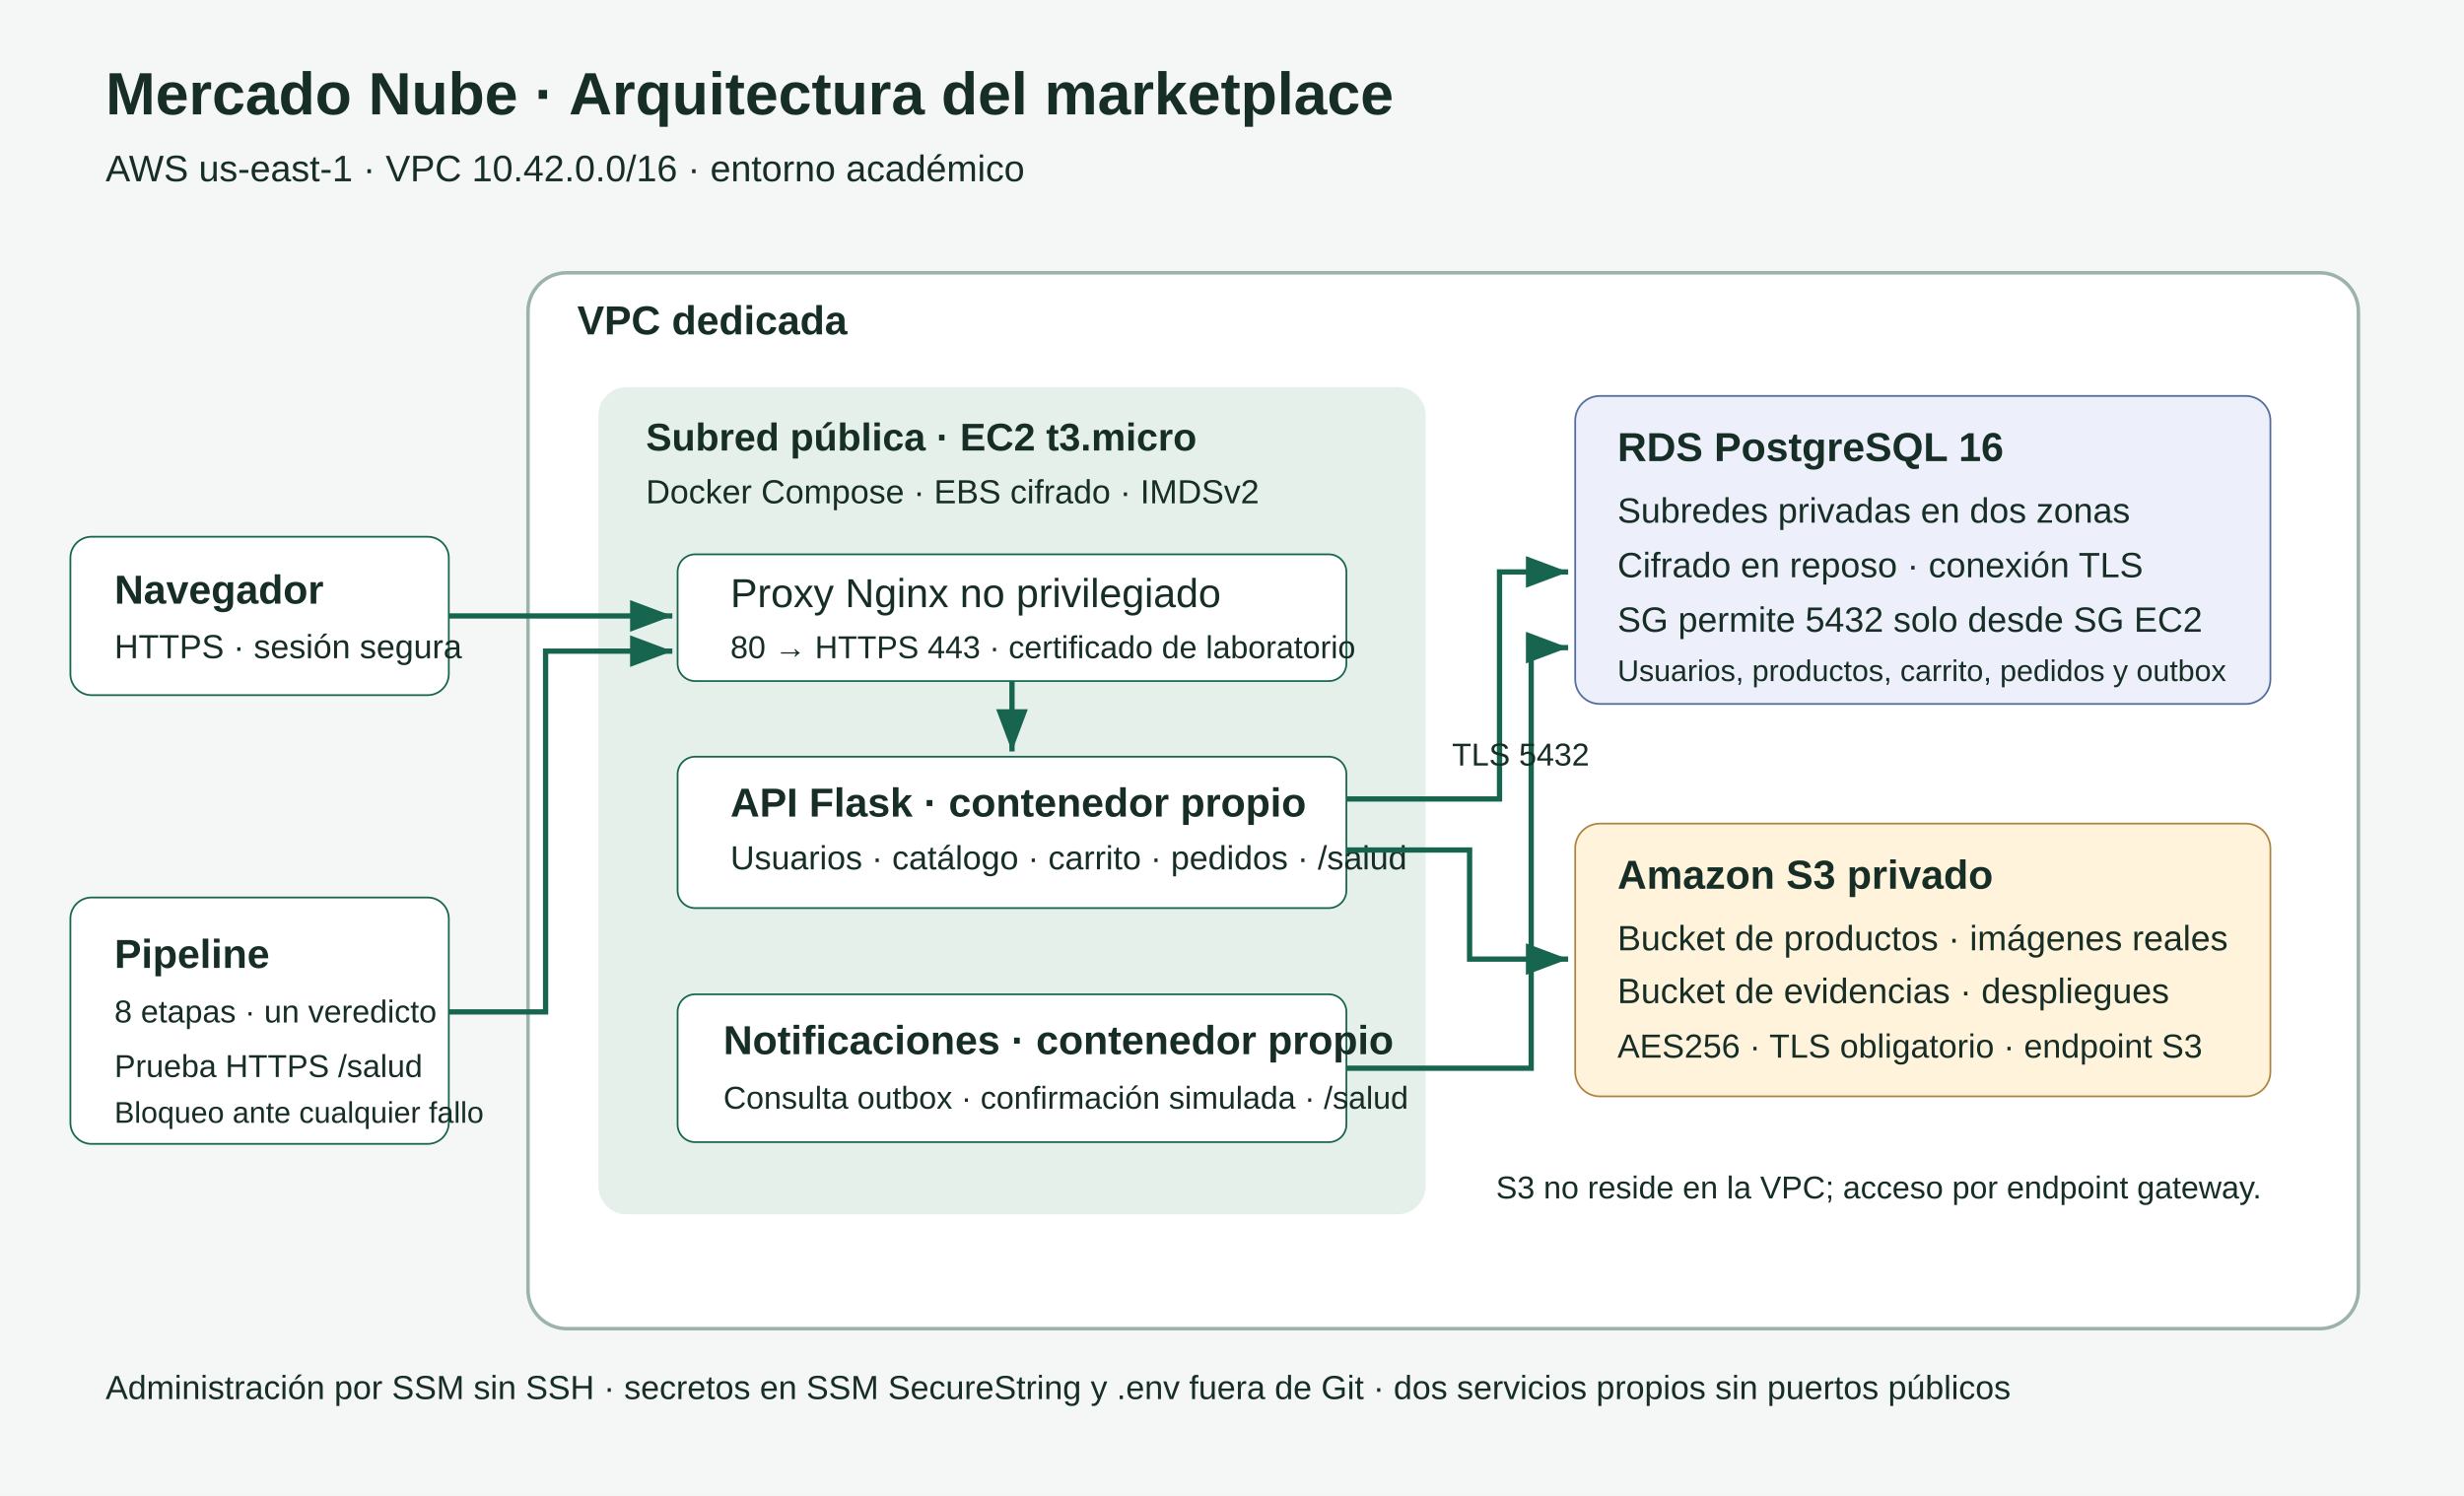
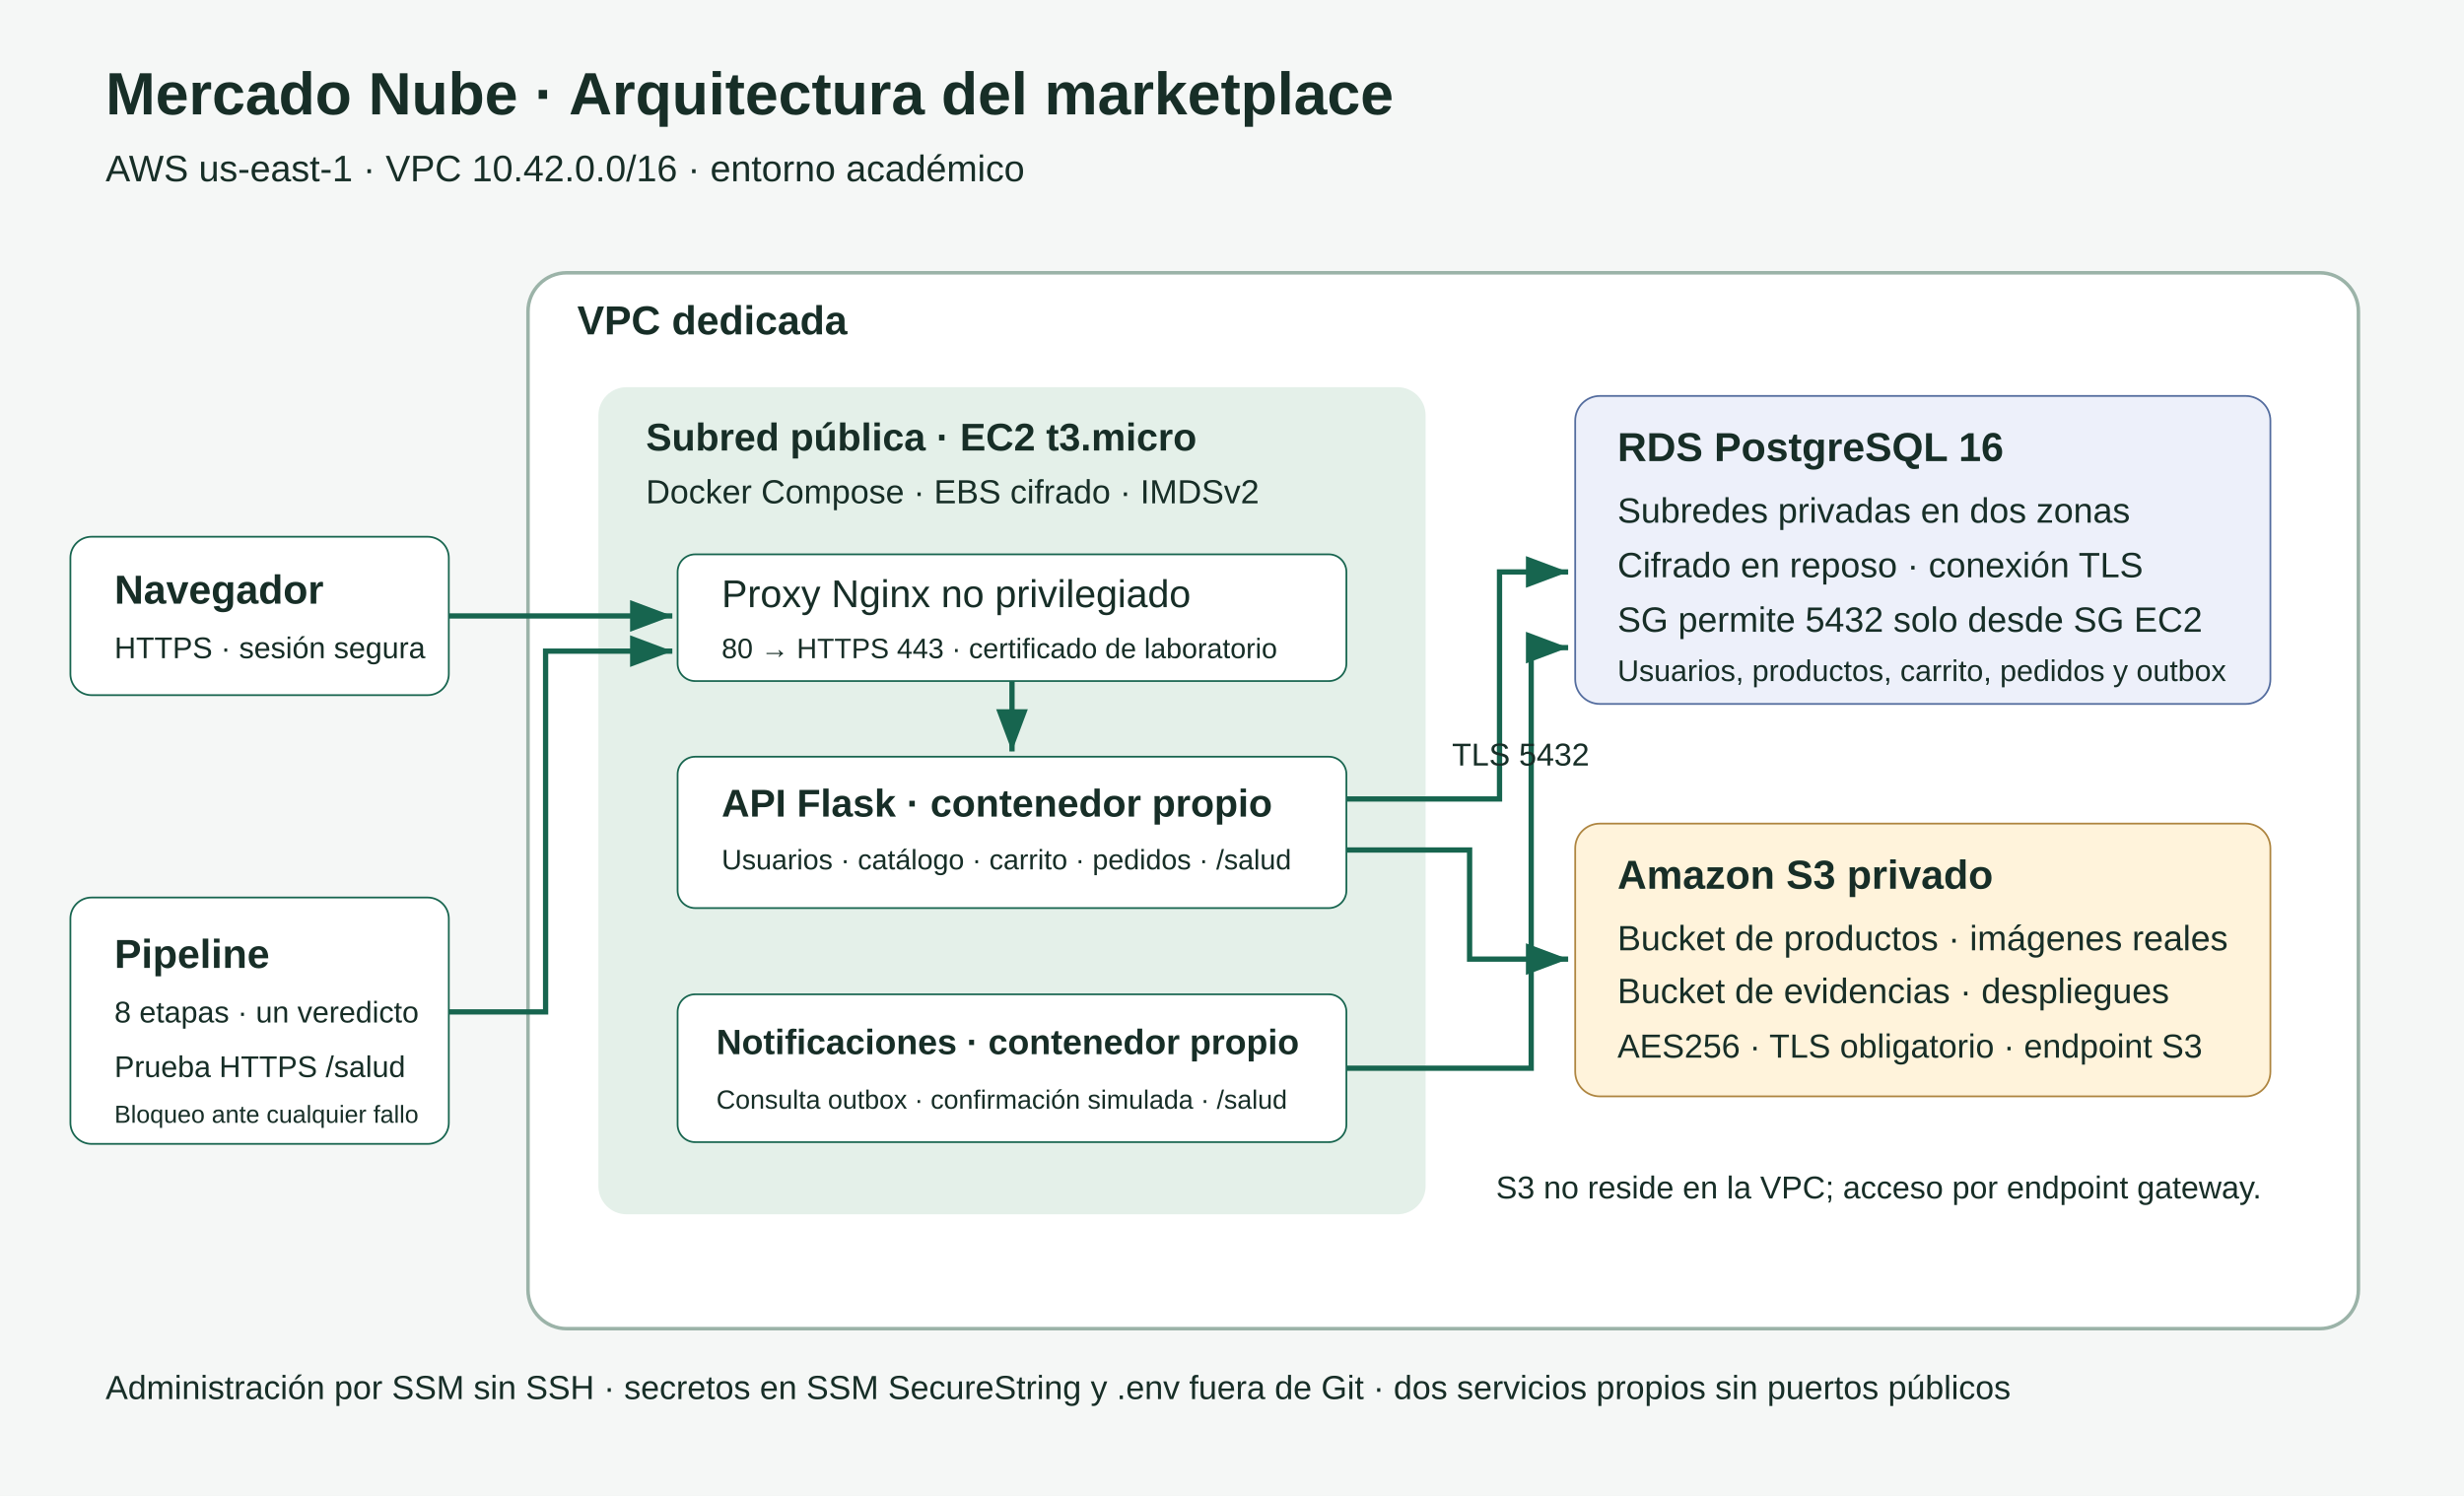
<svg xmlns="http://www.w3.org/2000/svg" width="1400" height="850" viewBox="0 0 1400 850">
  <defs>
    <marker id="a" markerWidth="10" markerHeight="10" refX="8" refY="3" orient="auto">
      <path d="M0 0L8 3L0 6" fill="#17654f" />
    </marker>
  </defs>
  <rect width="1400" height="850" fill="#f5f7f6" />
  <g font-family="Arial" fill="#172e27">
    <text x="60" y="65" font-size="34" font-weight="bold">Mercado Nube · Arquitectura del marketplace</text>
    <text x="60" y="103" font-size="21">AWS us-east-1 · VPC 10.42.0.0/16 · entorno académico</text>
    <rect x="300" y="155" width="1040" height="600" rx="22" fill="#fff" stroke="#9bb3a8" stroke-width="2" />
    <text x="328" y="190" font-size="23" font-weight="bold">VPC dedicada</text>
    <rect x="340" y="220" width="470" height="470" rx="16" fill="#e4f0e9" />
    <text x="367" y="256" font-size="22" font-weight="bold">Subred pública · EC2 t3.micro</text>
    <text x="367" y="286" font-size="19">Docker Compose · EBS cifrado · IMDSv2</text>
    <rect x="385" y="315" width="380" height="72" rx="10" fill="#fff" stroke="#17654f" />
-     <text x="415" y="345" font-size="23">Proxy Nginx no privilegiado</text>
-     <text x="415" y="374" font-size="18">80 → HTTPS 443 · certificado de laboratorio</text>
+     <text x="410" y="345" font-size="22">Proxy Nginx no privilegiado</text>
+     <text x="410" y="374" font-size="16">80 → HTTPS 443 · certificado de laboratorio</text>
    <rect x="385" y="430" width="380" height="86" rx="10" fill="#fff" stroke="#17654f" />
-     <text x="415" y="464" font-size="23" font-weight="bold">API Flask · contenedor propio</text>
-     <text x="415" y="494" font-size="19">Usuarios · catálogo · carrito · pedidos · /salud</text>
+     <text x="410" y="464" font-size="22" font-weight="bold">API Flask · contenedor propio</text>
+     <text x="410" y="494" font-size="16">Usuarios · catálogo · carrito · pedidos · /salud</text>
    <rect x="385" y="565" width="380" height="84" rx="10" fill="#fff" stroke="#17654f" />
-     <text x="411" y="599" font-size="23" font-weight="bold">Notificaciones · contenedor propio</text>
-     <text x="411" y="630" font-size="18">Consulta outbox · confirmación simulada · /salud</text>
+     <text x="407" y="599" font-size="20" font-weight="bold">Notificaciones · contenedor propio</text>
+     <text x="407" y="630" font-size="15">Consulta outbox · confirmación simulada · /salud</text>
    <rect x="895" y="225" width="395" height="175" rx="14" fill="#edf0fa" stroke="#536c9e" />
    <text x="919" y="262" font-size="23" font-weight="bold">RDS PostgreSQL 16</text>
    <text x="919" y="297" font-size="20">Subredes privadas en dos zonas</text>
    <text x="919" y="328" font-size="20">Cifrado en reposo · conexión TLS</text>
    <text x="919" y="359" font-size="20">SG permite 5432 solo desde SG EC2</text>
    <text x="919" y="387" font-size="17">Usuarios, productos, carrito, pedidos y outbox</text>
    <rect x="895" y="468" width="395" height="155" rx="14" fill="#fff3db" stroke="#ae8540" />
    <text x="919" y="505" font-size="23" font-weight="bold">Amazon S3 privado</text>
    <text x="919" y="540" font-size="20">Bucket de productos · imágenes reales</text>
    <text x="919" y="570" font-size="20">Bucket de evidencias · despliegues</text>
    <text x="919" y="601" font-size="19">AES256 · TLS obligatorio · endpoint S3</text>
    <rect x="40" y="305" width="215" height="90" rx="12" fill="#fff" stroke="#17654f" />
    <text x="65" y="343" font-size="23" font-weight="bold">Navegador</text>
-     <text x="65" y="374" font-size="19">HTTPS · sesión segura</text>
+     <text x="65" y="374" font-size="17">HTTPS · sesión segura</text>
    <rect x="40" y="510" width="215" height="140" rx="12" fill="#fff" stroke="#17654f" />
    <text x="65" y="550" font-size="23" font-weight="bold">Pipeline</text>
-     <text x="65" y="581" font-size="18">8 etapas · un veredicto</text>
-     <text x="65" y="612" font-size="18">Prueba HTTPS /salud</text>
-     <text x="65" y="638" font-size="17">Bloqueo ante cualquier fallo</text>
+     <text x="65" y="581" font-size="17">8 etapas · un veredicto</text>
+     <text x="65" y="612" font-size="17">Prueba HTTPS /salud</text>
+     <text x="65" y="638" font-size="14">Bloqueo ante cualquier fallo</text>
    <g fill="none" stroke="#17654f" stroke-width="3" marker-end="url(#a)">
      <path d="M255 350H382" />
      <path d="M575 387V427" />
      <path d="M765 454H852V325H891" />
      <path d="M765 607H870V368H891" />
      <path d="M765 483H835V545H891" />
      <path d="M255 575H310V370H382" />
    </g>
    <text x="825" y="435" font-size="18">TLS 5432</text>
    <text x="850" y="681" font-size="18">S3 no reside en la VPC; acceso por endpoint gateway.</text>
    <text x="60" y="795" font-size="19">Administración por SSM sin SSH · secretos en SSM SecureString y .env fuera de Git · dos servicios propios sin puertos públicos</text>
  </g>
</svg>
